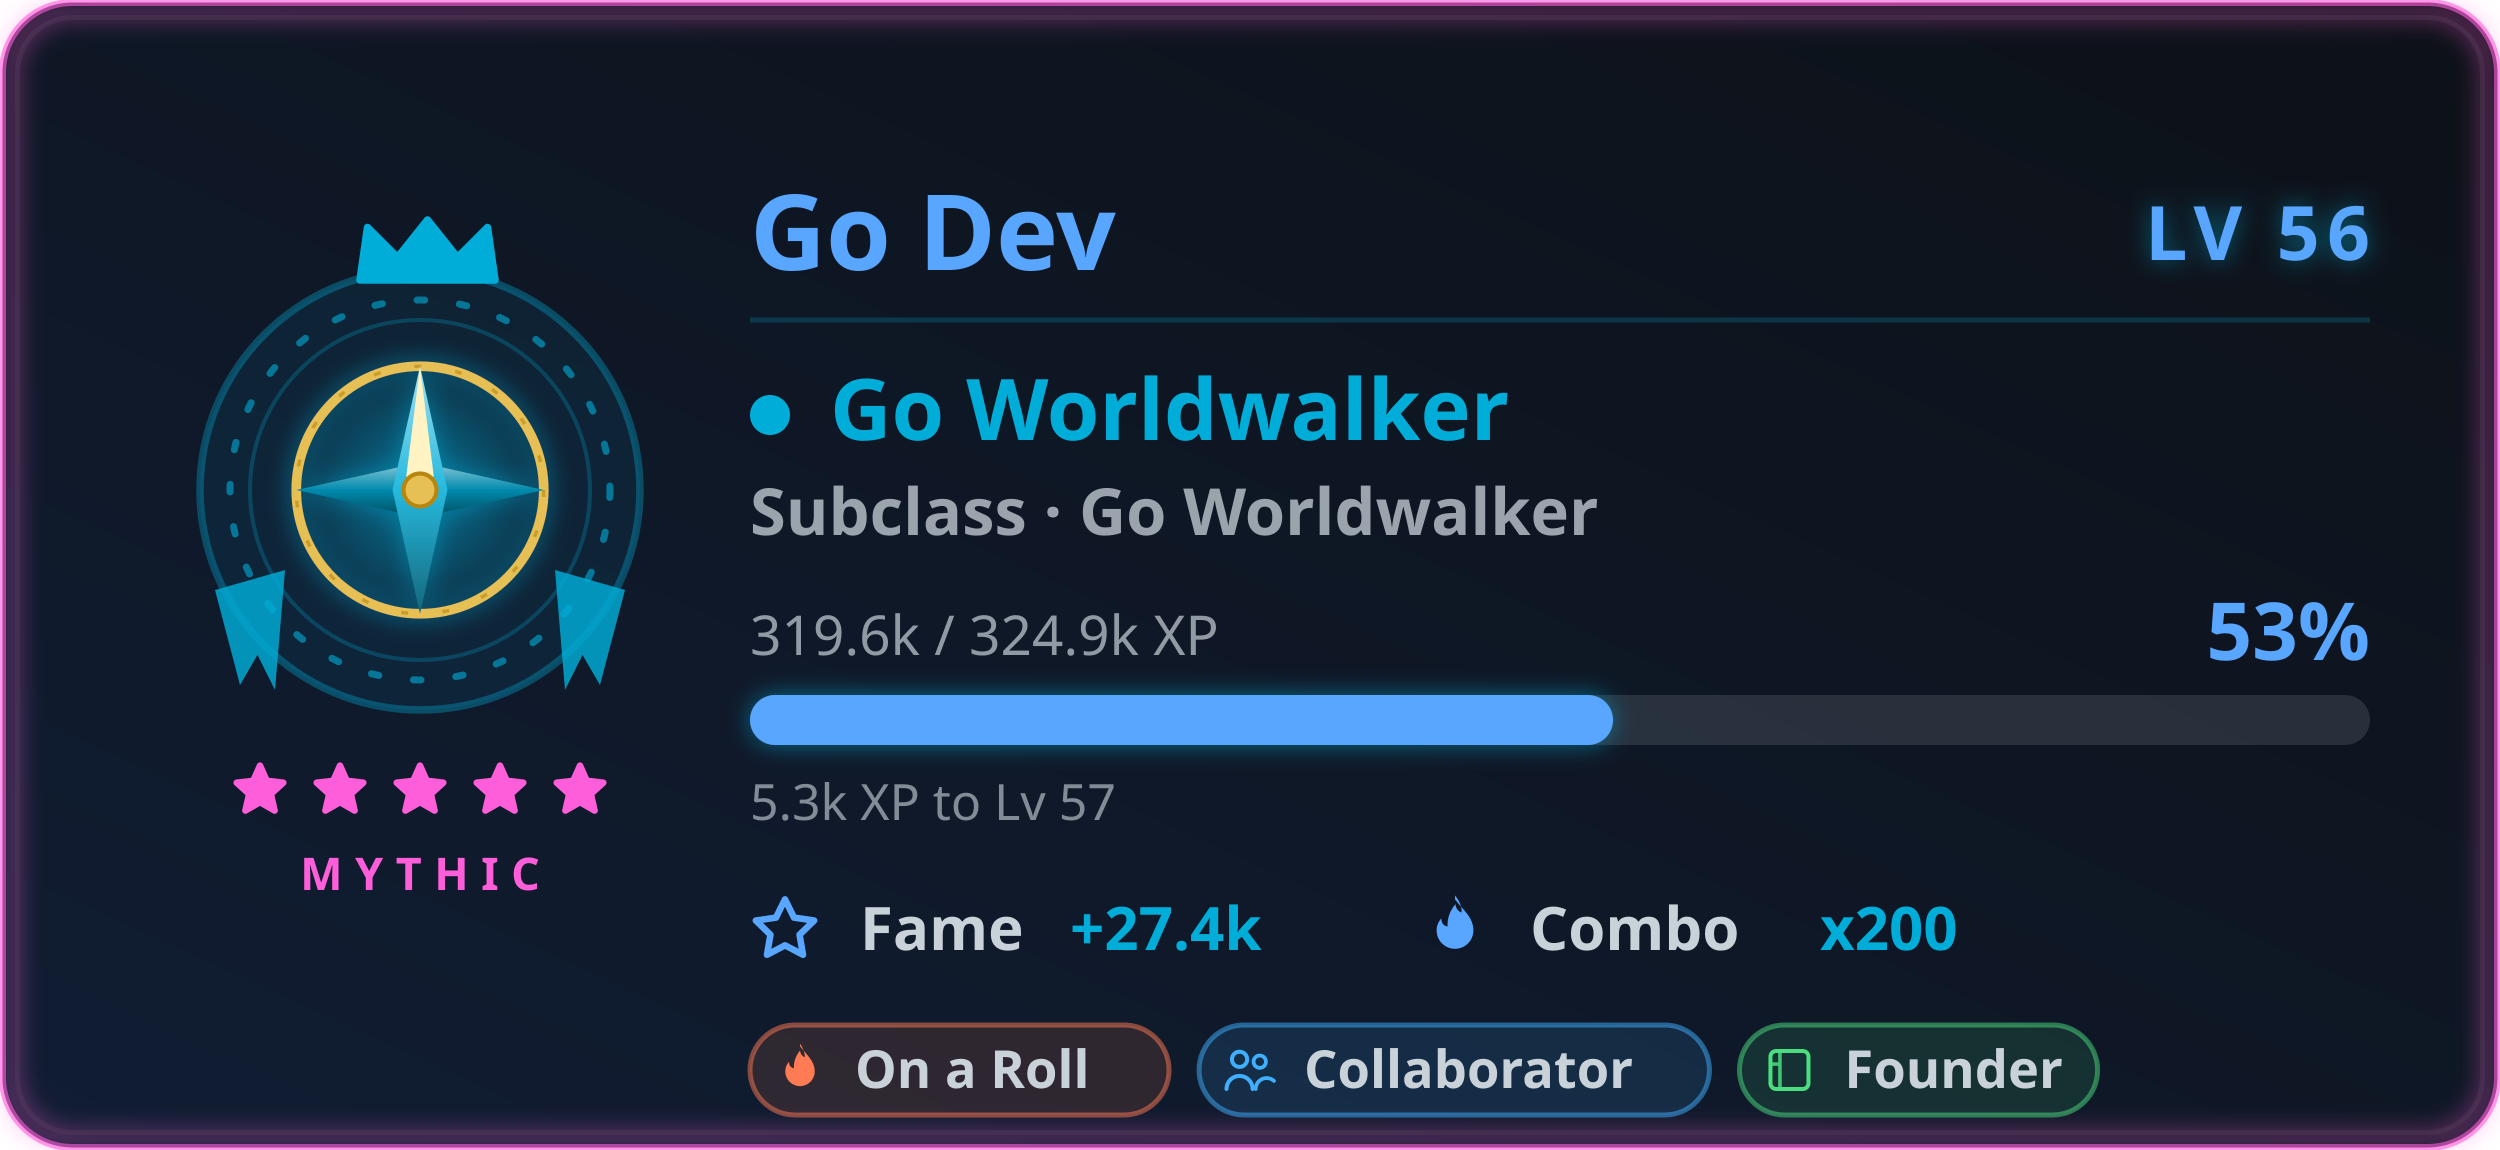
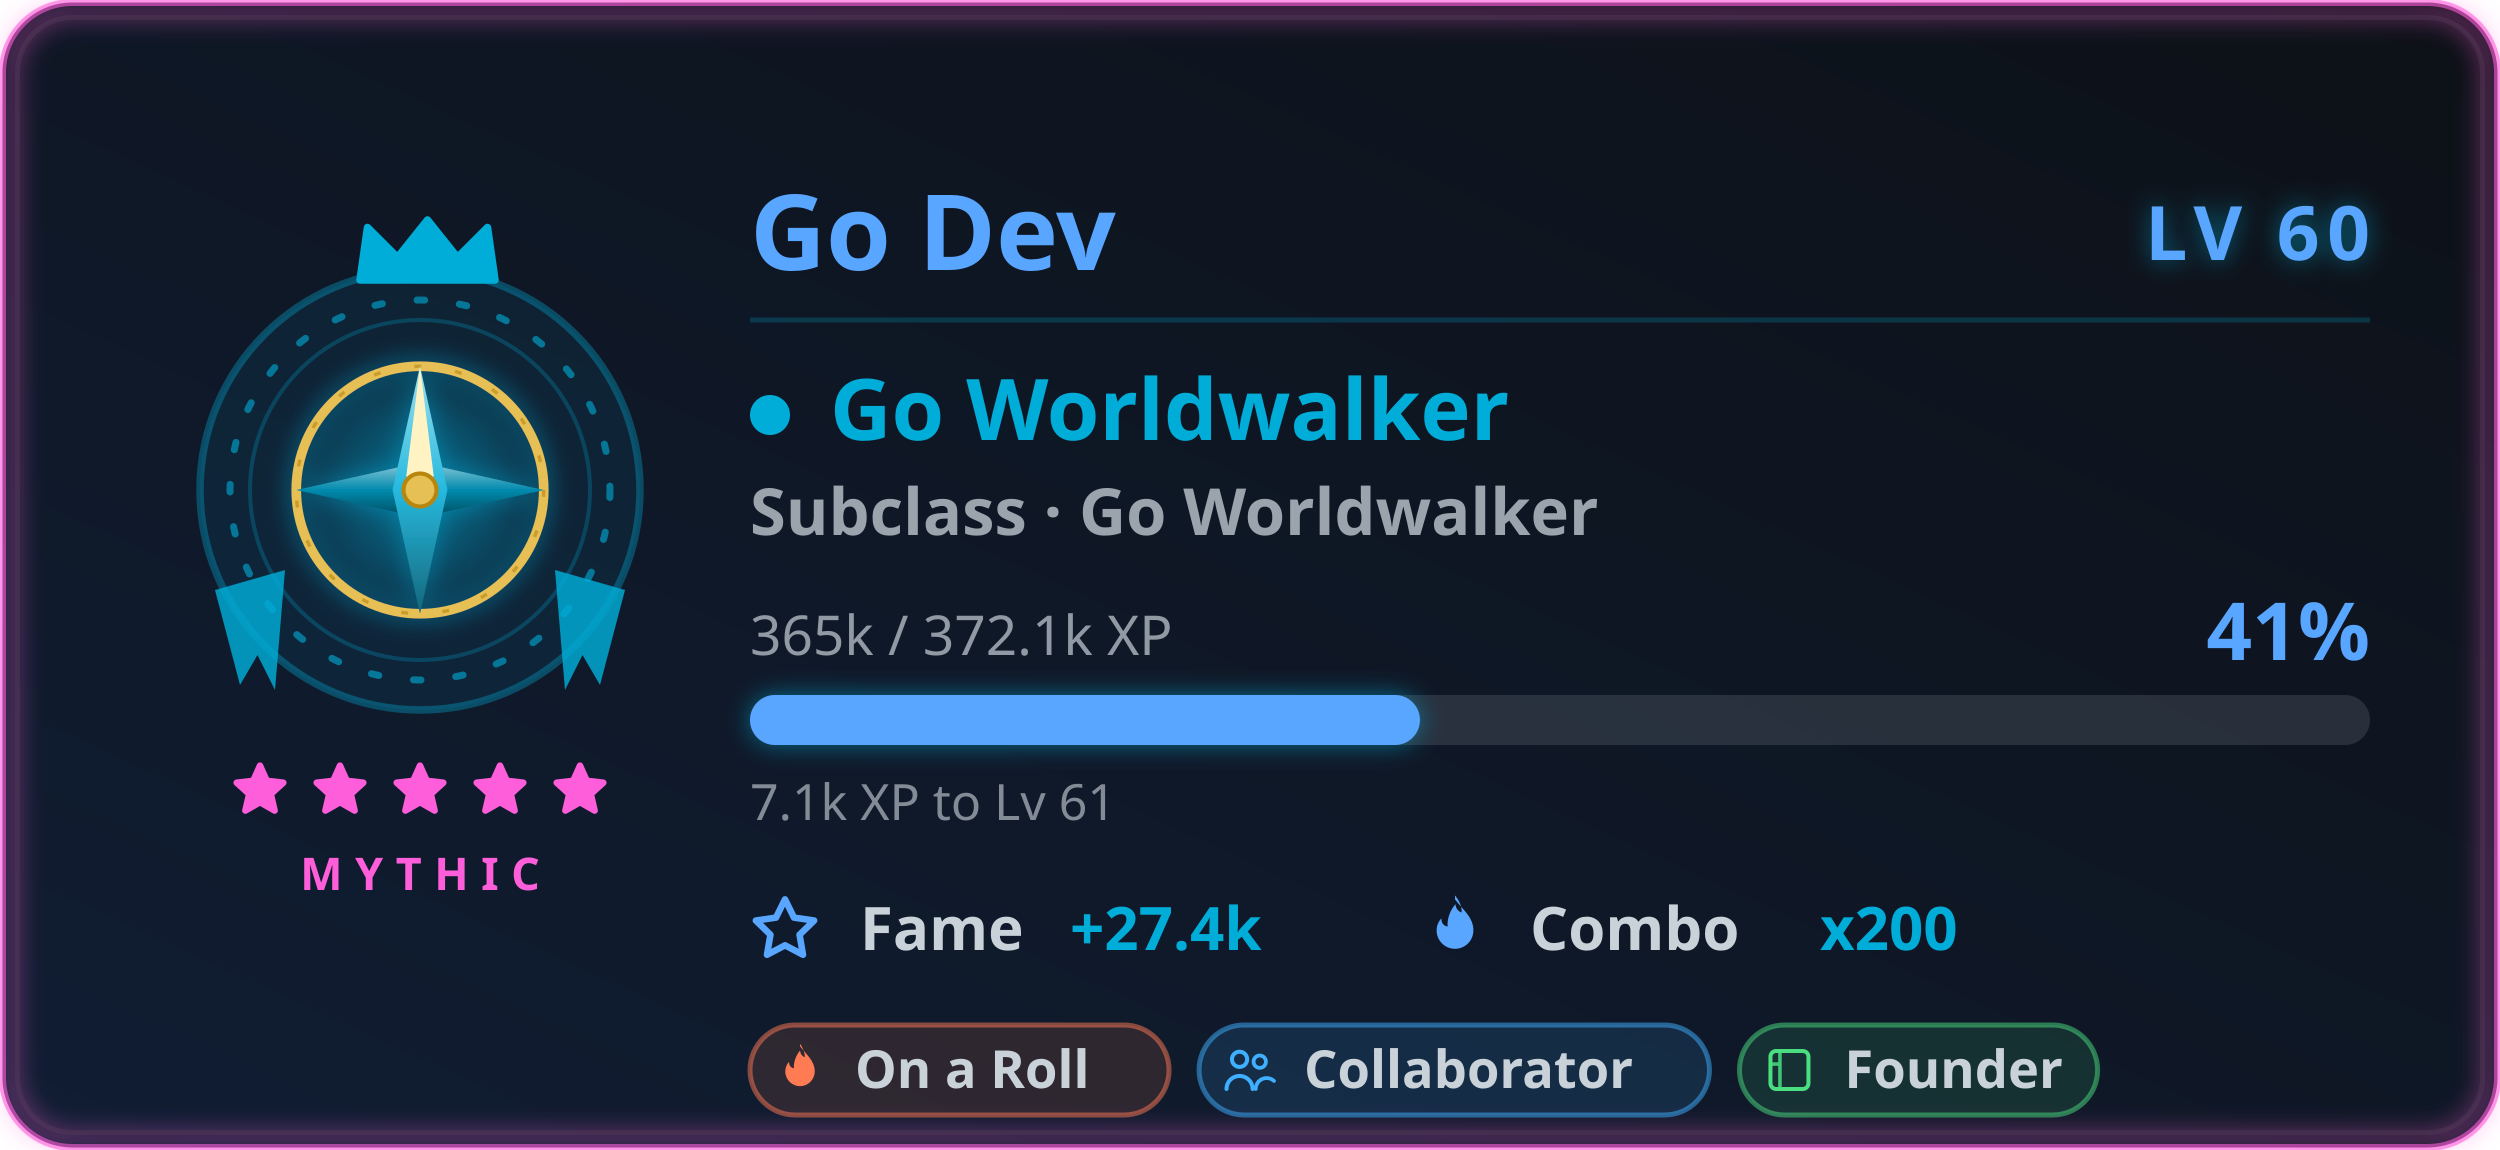
<svg xmlns="http://www.w3.org/2000/svg" width="500" height="230" viewBox="0 0 500 230" role="img" aria-labelledby="card-title-a11y card-desc-a11y">
  <style>
text { font-family: 'Segoe UI', Ubuntu, 'Helvetica Neue', sans-serif; }
.title { font-size: 18px; font-weight: 600; fill: #58a6ff; }
.title-icon { fill: #58a6ff; }
.icon { fill: #58a6ff; }


.gl-name { font-size: 21px; font-weight: 700; fill: #58a6ff; }
.gl-lvl { font-size: 15px; font-weight: 800; letter-spacing: 1.5px; fill: #58a6ff; }
.gl-class { font-size: 17px; font-weight: 700; fill: #00add8; }
.gl-sub { font-size: 13px; font-weight: 600; fill: #c9d1d9; opacity: 0.75; }
.gl-meta { font-size: 11px; fill: #c9d1d9; opacity: 0.7; }
.gl-pct { font-size: 16px; font-weight: 800; fill: #58a6ff; }
.gl-chip-label { font-size: 12px; font-weight: 600; fill: #c9d1d9; }
.gl-chip-value { font-size: 12px; font-weight: 800; fill: #00add8; }
.gl-hint { font-size: 10px; fill: #c9d1d9; opacity: 0.62; }
.gl-badge-label { font-size: 10.5px; font-weight: 600; }
.gl-rarity { font-size: 9px; font-weight: 700; letter-spacing: 2.5px; fill: #ff5edb; }

</style>
  <defs>
    <linearGradient id="card-bg" x1="0" y1="0" x2="1" y2="1" gradientTransform="rotate(90, 0.5, 0.5)">
      <stop offset="0.0%" stop-color="#0d1117" />
      <stop offset="100.0%" stop-color="#101d33" />
    </linearGradient>
    <filter id="card-glow" x="-50%" y="-50%" width="200%" height="200%">
      <feGaussianBlur in="SourceGraphic" stdDeviation="3" result="blur" />
      <feFlood flood-color="#58a6ff" flood-opacity="0.55" result="tint" />
      <feComposite in="tint" in2="blur" operator="in" result="softGlow" />
      <feMerge>
        <feMergeNode in="softGlow" />
        <feMergeNode in="SourceGraphic" />
      </feMerge>
    </filter>
    <filter id="gl-glow" x="-60%" y="-60%" width="220%" height="220%">
      <feGaussianBlur in="SourceGraphic" stdDeviation="2.4" result="b" />
      <feFlood flood-color="#00add8" flood-opacity="0.55" result="t" />
      <feComposite in="t" in2="b" operator="in" result="g" />
      <feMerge>
        <feMergeNode in="g" />
        <feMergeNode in="SourceGraphic" />
      </feMerge>
    </filter>
    <filter id="gl-rarity" x="-20%" y="-20%" width="140%" height="140%">
      <feGaussianBlur stdDeviation="2.4" />
    </filter>
  </defs>
  <rect x="0.5" y="0.5" width="499" height="229" rx="14" fill="url(#card-bg)" stroke="#ff5edb" stroke-width="1.4" stroke-opacity="0.6" />
  <rect x="3.5" y="3.5" width="493" height="223" rx="11" fill="none" stroke="#30363d" stroke-opacity="0.4" />
  <rect x="2" y="2" width="496" height="226" rx="13" fill="none" stroke="#ff5edb" stroke-width="3.5" stroke-opacity="0.4" filter="url(#gl-rarity)" />
  <g class="fade">
    <g class="">
      <g class="flourish">
        <g transform="translate(84,0)">
          <g transform="translate(0,98)" fill="#00add8" opacity="0.82">
            <path d="M27 16 L41 20 L36 39 L32.5 33 L29 40 Z" />
          </g>
        </g>
        <g transform="translate(84,0) scale(-1,1)">
          <g transform="translate(0,98)" fill="#00add8" opacity="0.82">
            <path d="M27 16 L41 20 L36 39 L32.5 33 L29 40 Z" />
          </g>
        </g>
      </g>
      <circle cx="84" cy="98" r="44" fill="#00add8" fill-opacity="0.08" stroke="#00add8" stroke-opacity="0.35" stroke-width="1.5" />
      <g class="">
        <circle cx="84" cy="98" r="38" fill="none" stroke="#00add8" stroke-opacity="0.6" stroke-width="1.4" stroke-dasharray="1.5 7" stroke-linecap="round" />
        <circle cx="84" cy="98" r="34" fill="none" stroke="#00add8" stroke-opacity="0.25" stroke-width="0.8" />
      </g>
      <g class="" filter="url(#gl-glow)">
        <svg class="" x="51" y="65" width="66" height="66" viewBox="0 0 48 48" aria-hidden="true">
          <defs>
            <radialGradient id="goHalo" cx="0.5" cy="0.5" r="0.5">
              <stop offset="0" stop-color="#00add8" stop-opacity="0.42" />
              <stop offset="1" stop-color="#00add8" stop-opacity="0" />
            </radialGradient>
            <linearGradient id="goStarA" x1="0" y1="0" x2="0" y2="1">
              <stop offset="0" stop-color="#9de0f0" />
              <stop offset="0.5" stop-color="#26b9de" />
              <stop offset="1" stop-color="#15667a" />
            </linearGradient>
            <linearGradient id="goStarB" x1="0" y1="0" x2="0" y2="1">
              <stop offset="0" stop-color="#8ccada" />
              <stop offset="0.5" stop-color="#008aad" />
              <stop offset="1" stop-color="#004c5f" />
            </linearGradient>
          </defs>
          <circle cx="24" cy="24" r="21" fill="url(#goHalo)" />
          <circle cx="24" cy="24" r="18" fill="none" stroke="#e6bf55" stroke-width="1.4" />
          <circle cx="24" cy="24" r="18" fill="none" stroke="#b8860b" stroke-width="0.5" stroke-dasharray="1 5" opacity="0.6" />
          <path d="M6 24 L24 20 L42 24 L24 28 Z" fill="url(#goStarB)" />
          <path d="M24 6 L28 24 L24 42 L20 24 Z" fill="url(#goStarA)" />
          <path d="M24 6 L26 22 L24 24 L22 22 Z" fill="#fff3c4" />
          <circle cx="24" cy="24" r="2.4" fill="#e6bf55" stroke="#b8860b" stroke-width="0.6" />
        </svg>
      </g>
      <g transform="translate(69, 42.5) scale(1.5)">
        <path d="M2 9 L3 2 L7 6 L11 1 L15 6 L19 2 L20 9 Z" fill="#00add8" stroke="#00add8" stroke-width="1" stroke-linejoin="round" />
      </g>
    </g>
    <g>
      <g class="" transform="translate(45.5, 151.5) scale(0.5416667)" fill="#ff5edb" stroke="#ff5edb" stroke-width="2.4" stroke-linejoin="round" stroke-linecap="round" opacity="1">
        <path d="M12 3 L14.5 8.6 L20.6 9.3 L16 13.5 L17.4 19.6 L12 16.5 L6.6 19.6 L8 13.5 L3.4 9.3 L9.5 8.6 Z" />
      </g>
      <g class="" transform="translate(61.5, 151.5) scale(0.5416667)" fill="#ff5edb" stroke="#ff5edb" stroke-width="2.4" stroke-linejoin="round" stroke-linecap="round" opacity="1">
        <path d="M12 3 L14.5 8.6 L20.6 9.3 L16 13.5 L17.4 19.6 L12 16.5 L6.6 19.6 L8 13.5 L3.4 9.3 L9.5 8.6 Z" />
      </g>
      <g class="" transform="translate(77.5, 151.5) scale(0.5416667)" fill="#ff5edb" stroke="#ff5edb" stroke-width="2.4" stroke-linejoin="round" stroke-linecap="round" opacity="1">
        <path d="M12 3 L14.5 8.6 L20.6 9.3 L16 13.5 L17.4 19.6 L12 16.5 L6.6 19.6 L8 13.5 L3.4 9.3 L9.5 8.6 Z" />
      </g>
      <g class="" transform="translate(93.5, 151.5) scale(0.5416667)" fill="#ff5edb" stroke="#ff5edb" stroke-width="2.4" stroke-linejoin="round" stroke-linecap="round" opacity="1">
        <path d="M12 3 L14.5 8.6 L20.6 9.3 L16 13.5 L17.4 19.6 L12 16.5 L6.6 19.6 L8 13.5 L3.4 9.3 L9.5 8.6 Z" />
      </g>
      <g class="" transform="translate(109.5, 151.5) scale(0.5416667)" fill="#ff5edb" stroke="#ff5edb" stroke-width="2.4" stroke-linejoin="round" stroke-linecap="round" opacity="1">
        <path d="M12 3 L14.5 8.6 L20.6 9.3 L16 13.5 L17.4 19.6 L12 16.5 L6.6 19.6 L8 13.5 L3.4 9.3 L9.5 8.6 Z" />
      </g>
    </g>
    <text class="gl-rarity" x="84" y="178" text-anchor="middle">MYTHIC</text>
  </g>
  <g class="fade" style="animation-delay:.15s">
    <text class="gl-name" x="150" y="54">Go Dev</text>
-     <text class="gl-lvl glow-pulse" x="474" y="52" text-anchor="end" filter="url(#gl-glow)">LV 56</text>
+     <text class="gl-lvl glow-pulse" x="474" y="52" text-anchor="end" filter="url(#gl-glow)">LV 60</text>
    <line x1="150" y1="64" x2="474" y2="64" stroke="#00add8" stroke-opacity="0.22" stroke-width="1" />
    <circle cx="154" cy="83" r="4" fill="#00add8" />
    <text class="gl-class" x="166" y="88">Go Worldwalker</text>
    <text class="gl-sub" x="150" y="107">Subclass · Go Worldwalker</text>
-     <text class="gl-meta" x="150" y="131">319.6k / 324.9k XP</text>
-     <text class="gl-pct " x="474" y="132" text-anchor="end">53%</text>
+     <text class="gl-meta" x="150" y="131">365k / 372.1k XP</text>
+     <text class="gl-pct " x="474" y="132" text-anchor="end">41%</text>
    <rect x="150" y="139" width="324" height="10" rx="5" fill="#c9d1d9" fill-opacity="0.14" />
-     <rect class="xp-fill " x="150" y="139" width="172.609" height="10" rx="5" fill="#58a6ff" filter="url(#gl-glow)" />
-     <text class="gl-hint" x="150" y="164">5.3k XP to Lv 57</text>
+     <rect class="xp-fill " x="150" y="139" width="133.991" height="10" rx="5" fill="#58a6ff" filter="url(#gl-glow)" />
+     <text class="gl-hint" x="150" y="164">7.1k XP to Lv 61</text>
    <g transform="translate(150, 190)">
      <svg class="icon" x="0" y="-11" width="14" height="14" viewBox="0 0 16 16" aria-hidden="true">
        <path fill-rule="evenodd" d="M8 .25a.75.75 0 0 1 .673.418l1.882 3.815 4.21.612a.75.75 0 0 1 .416 1.279l-3.046 2.97.719 4.192a.75.75 0 0 1-1.088.791L8 12.347l-3.766 1.98a.75.75 0 0 1-1.088-.79l.72-4.194L.818 6.374a.75.75 0 0 1 .416-1.28l4.21-.611L7.327.668A.75.75 0 0 1 8 .25zm0 2.445L6.615 5.5a.75.75 0 0 1-.564.41l-3.097.45 2.24 2.184a.75.75 0 0 1 .216.664l-.528 3.084 2.769-1.456a.75.75 0 0 1 .698 0l2.77 1.456-.53-3.084a.75.75 0 0 1 .216-.664l2.24-2.183-3.096-.45a.75.75 0 0 1-.564-.41L8 2.694v.001z" />
      </svg>
      <text class="gl-chip-label" x="22" y="0">Fame</text>
      <text class="gl-chip-value" x="64" y="0">+27.4k</text>
    </g>
    <g transform="translate(284, 190)">
      <svg class="icon" x="0" y="-11" width="14" height="14" viewBox="0 0 16 16" aria-hidden="true">
        <path fill-rule="evenodd" d="M8 1c1.7 2.3 4.2 4 4.2 7.1a4.2 4.2 0 0 1-8.4 0c0-1.1.4-2 1.1-2.8-.1 1 .5 1.8 1.4 1.9-.1-1.9.6-3.7 1.8-5.1.1 1 .6 1.6 1.4 1.9.1-1.4-.5-2.7-1.5-3.9z" />
      </svg>
      <text class="gl-chip-label" x="22" y="0">Combo</text>
      <text class="gl-chip-value" x="80" y="0">x200</text>
    </g>
  </g>
  <g class="fade" style="animation-delay:.2s">
    <g>
      <rect x="150" y="205" width="83.81" height="18" rx="9" fill="#ff7b54" fill-opacity="0.13" stroke="#ff7b54" stroke-opacity="0.5" stroke-width="1" />
      <g transform="translate(154.3, 208.3) scale(0.475)">
        <path d="M12 2c2.5 3.4 6.2 6 6.2 10.6a6.2 6.2 0 0 1-12.4 0c0-1.6.6-3 1.6-4.1-.1 1.5.8 2.6 2 2.8-.1-2.8.9-5.4 2.6-7.5.2 1.5.9 2.4 2.1 2.8-.2-2-.8-4-2.1-5.6Z" fill="#ff7b54" />
      </g>
      <text class="gl-badge-label" x="171" y="217.6" fill="#c9d1d9">On a Roll</text>
    </g>
    <g>
      <rect x="239.81" y="205" width="102.08" height="18" rx="9" fill="#3fb0ff" fill-opacity="0.13" stroke="#3fb0ff" stroke-opacity="0.5" stroke-width="1" />
      <g transform="translate(244.11, 208.3) scale(0.475)">
        <circle cx="8" cy="7.5" r="3.2" fill="none" stroke="#3fb0ff" stroke-width="1.7" />
        <path d="M2.5 20a5.5 5.5 0 0 1 11 0" fill="none" stroke="#3fb0ff" stroke-width="1.7" stroke-linecap="round" />
        <circle cx="16.5" cy="8.5" r="2.6" fill="none" stroke="#3fb0ff" stroke-width="1.6" />
        <path d="M14.8 20a4.6 4.6 0 0 1 7.7-3.4" fill="none" stroke="#3fb0ff" stroke-width="1.6" stroke-linecap="round" />
      </g>
      <text class="gl-badge-label" x="260.81" y="217.6" fill="#c9d1d9">Collaborator</text>
    </g>
    <g>
      <rect x="347.89" y="205" width="71.63" height="18" rx="9" fill="#4ade80" fill-opacity="0.13" stroke="#4ade80" stroke-opacity="0.5" stroke-width="1" />
      <g transform="translate(352.19, 208.3) scale(0.475)">
        <rect x="4" y="4" width="16" height="16" rx="2.4" fill="none" stroke="#4ade80" stroke-width="1.7" />
        <path d="M8 4v16 M4 9.5h4" fill="none" stroke="#4ade80" stroke-width="1.5" opacity="0.85" />
      </g>
      <text class="gl-badge-label" x="368.89" y="217.6" fill="#c9d1d9">Founder</text>
    </g>
  </g>
</svg>
